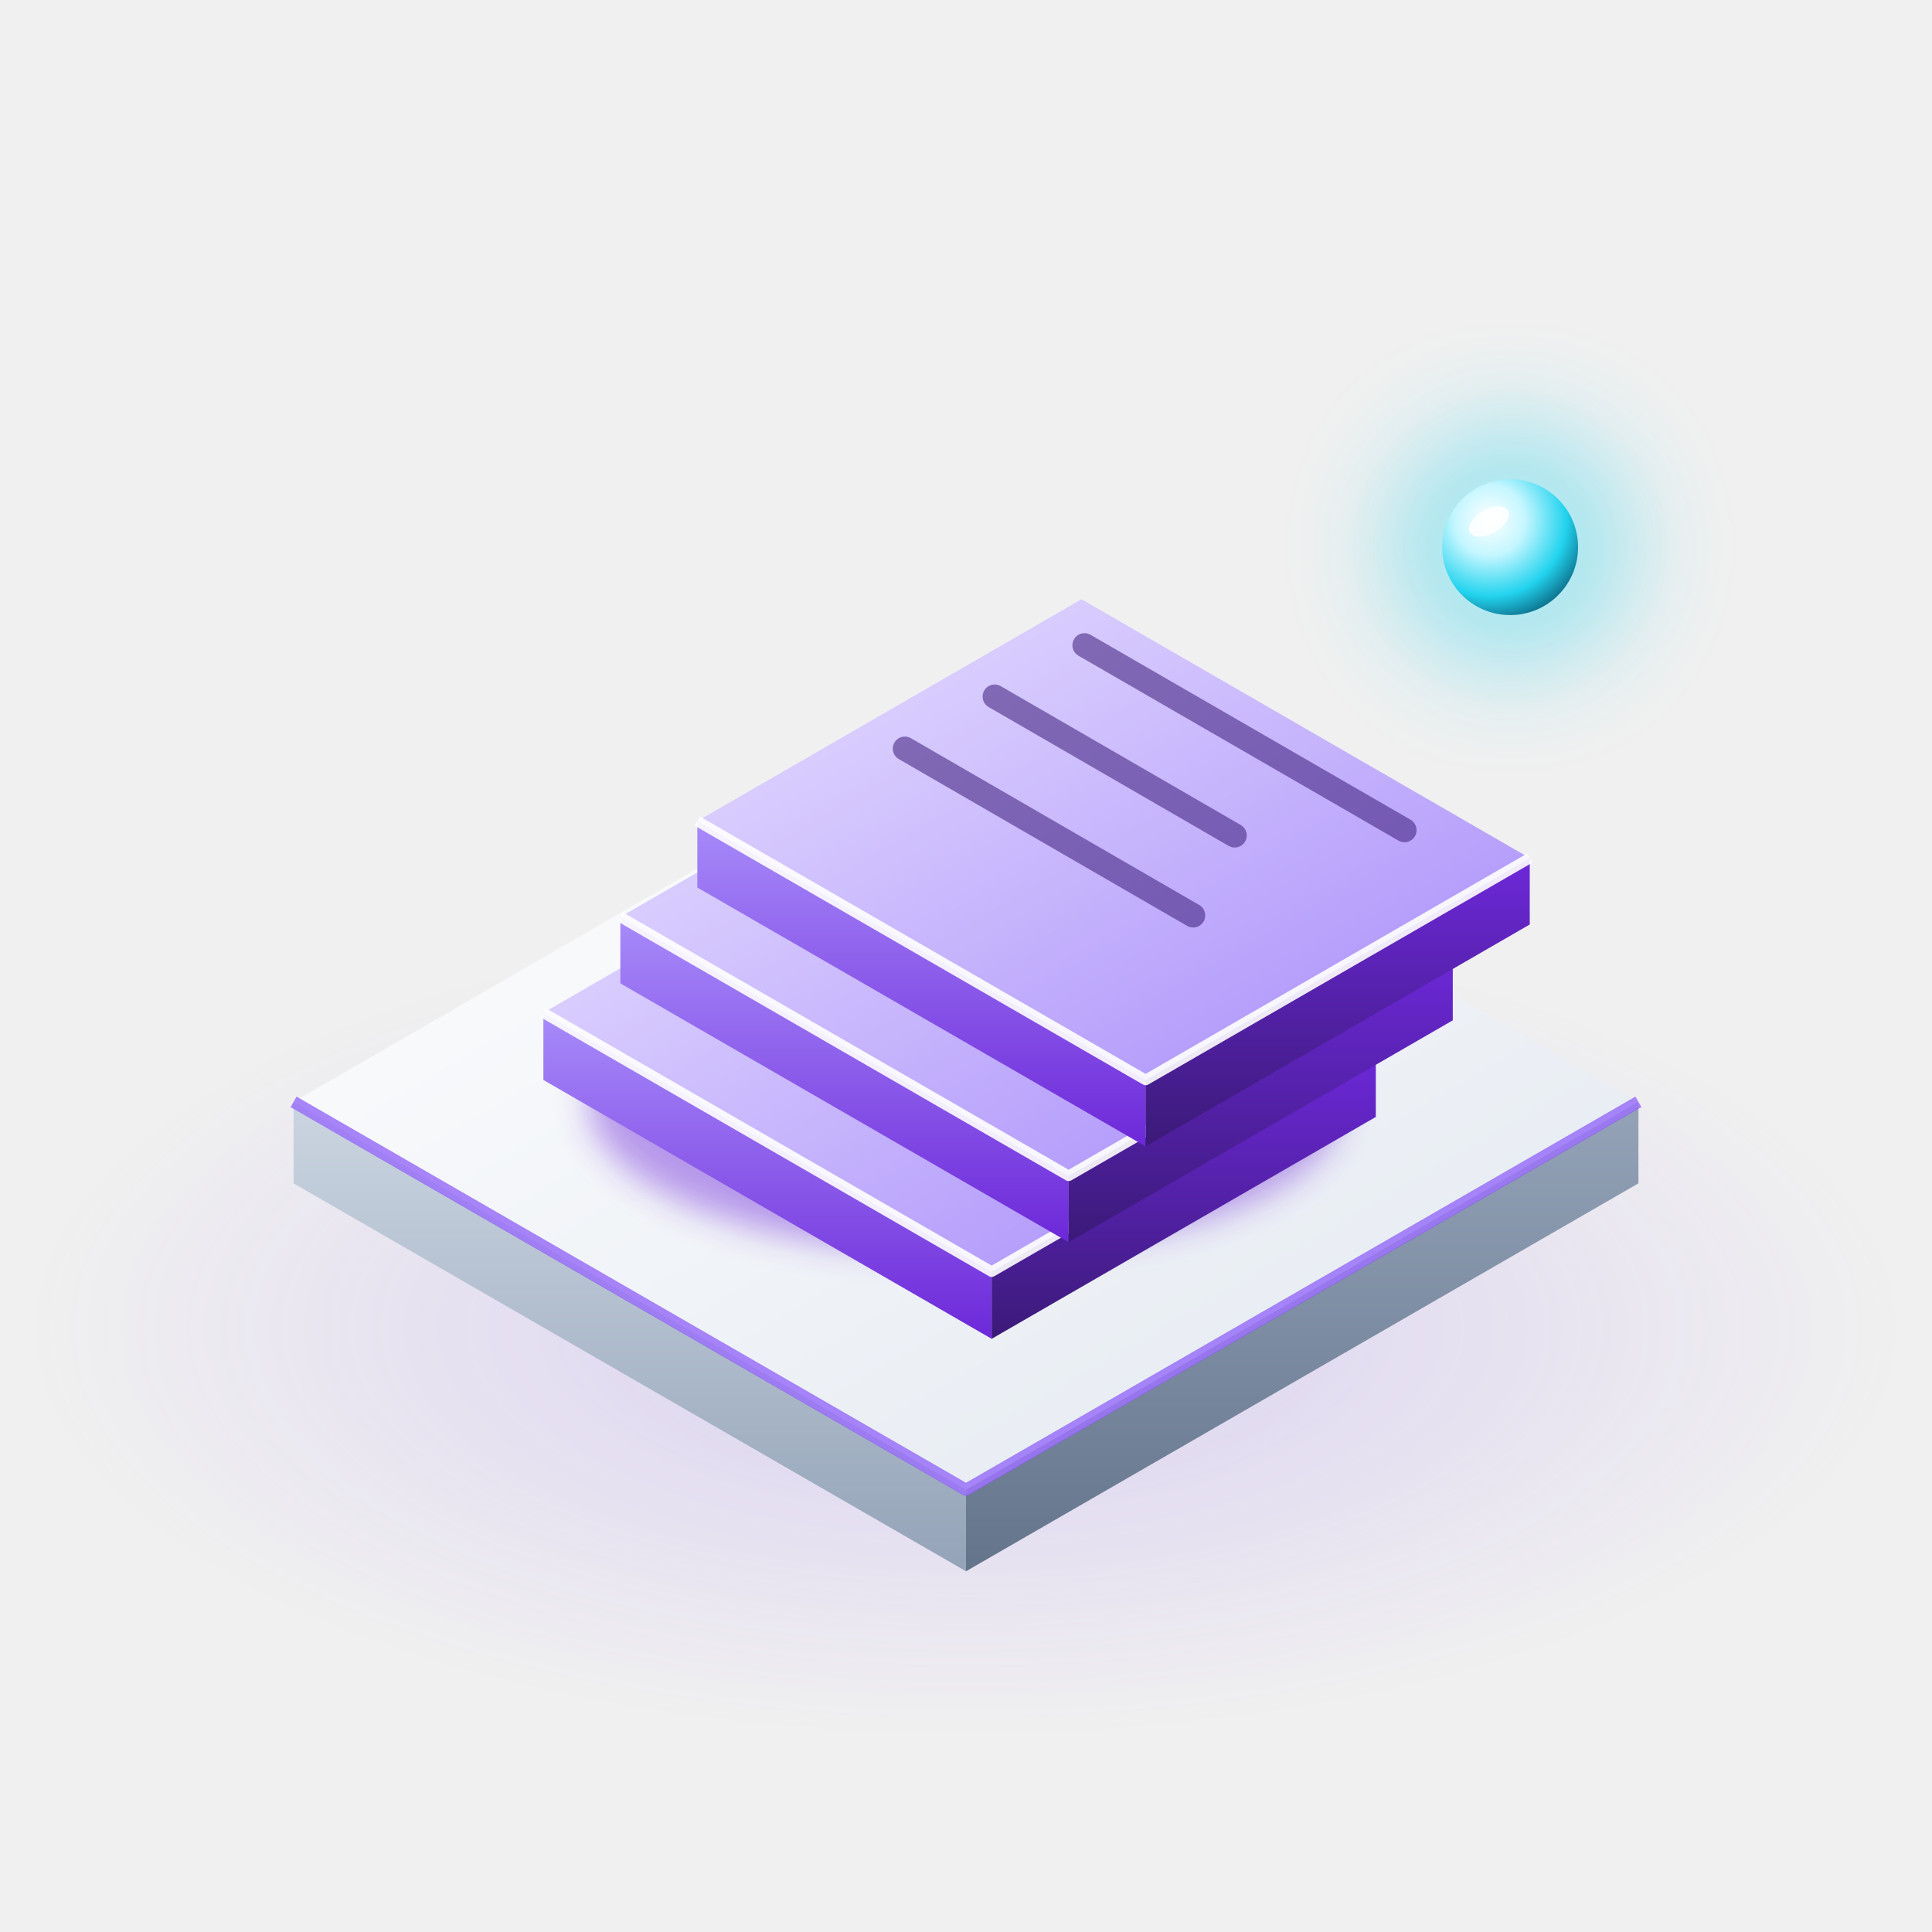
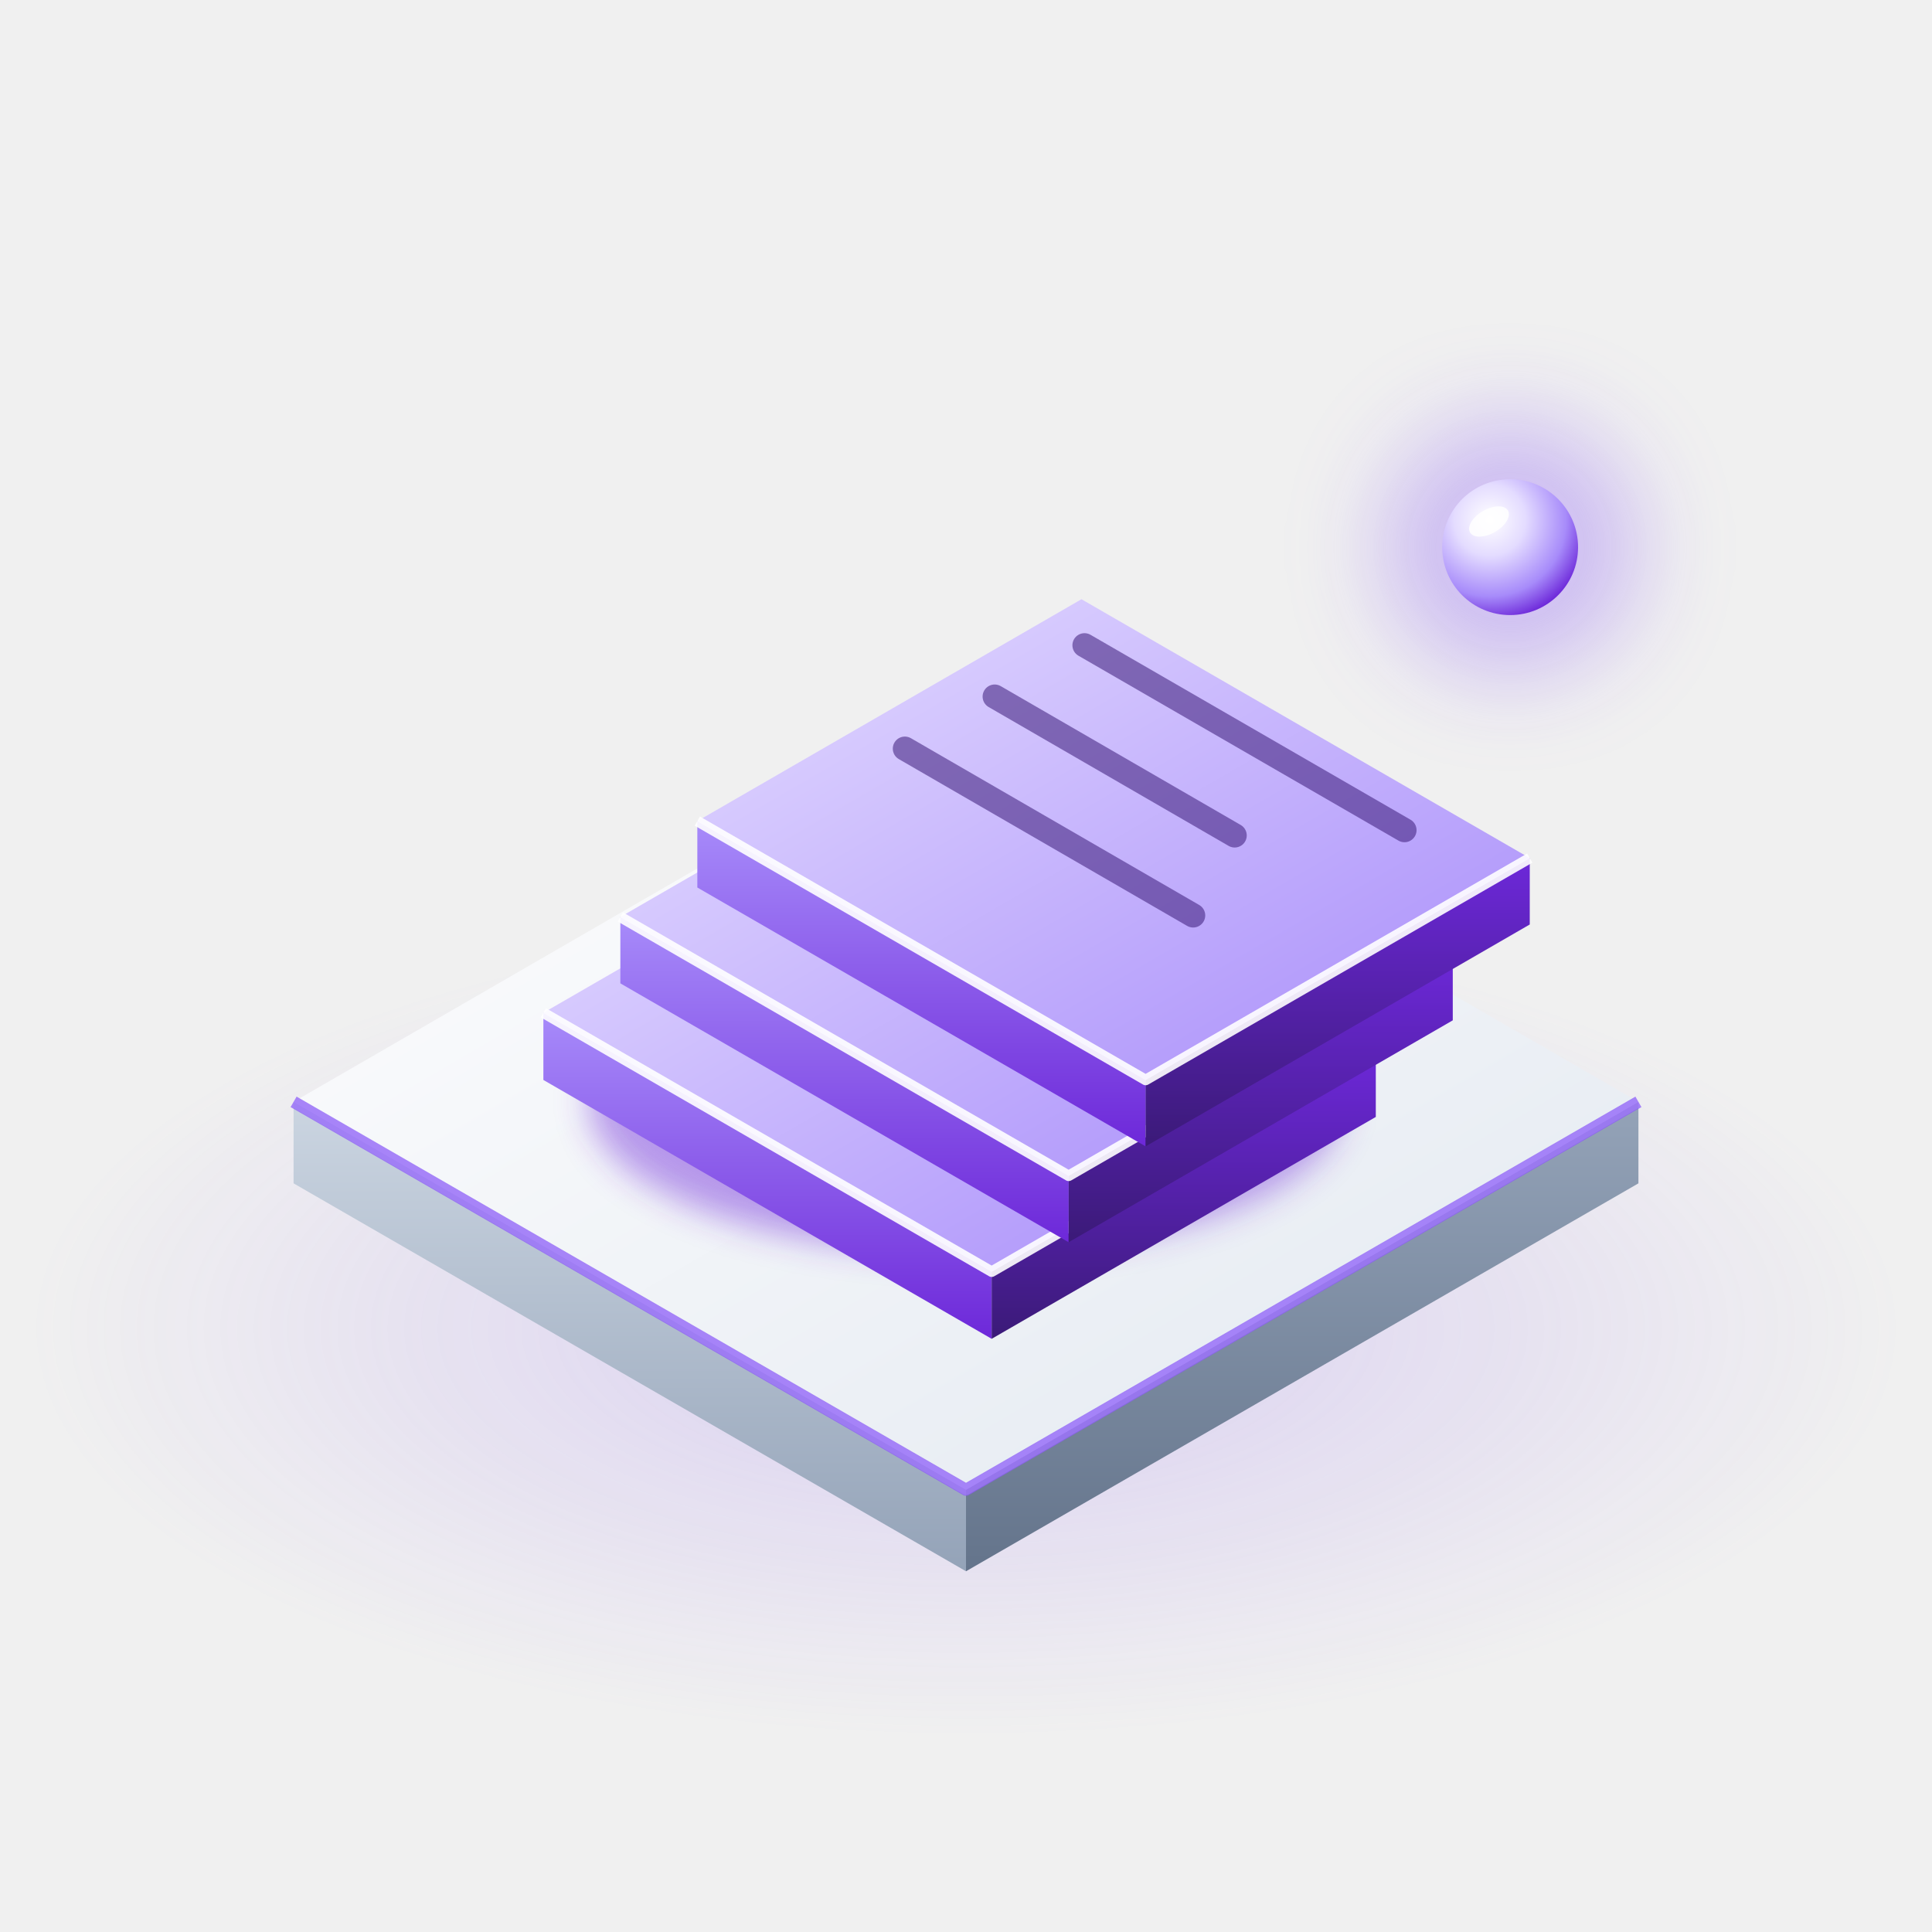
<svg xmlns="http://www.w3.org/2000/svg" viewBox="0 0 256 256" width="256" height="256" fill="none">
  <defs>
    <linearGradient id="llml-top" x1="0" y1="0" x2="1" y2="1">
-       <stop offset="0" stop-color="#e7e0ff" stop-opacity="1" />
+       <stop offset="0" stop-color="#e4dcff" stop-opacity="1" />
      <stop offset="1" stop-color="#a78bfa" stop-opacity="1" />
    </linearGradient>
    <linearGradient id="llml-left" x1="0" y1="0" x2="0" y2="1">
      <stop offset="0" stop-color="#a78bfa" stop-opacity="1" />
      <stop offset="1" stop-color="#6d28d9" stop-opacity="1" />
    </linearGradient>
    <linearGradient id="llml-right" x1="0" y1="0" x2="0" y2="1">
      <stop offset="0" stop-color="#6d28d9" stop-opacity="1" />
      <stop offset="1" stop-color="#3b1a78" stop-opacity="1" />
    </linearGradient>
    <linearGradient id="llml-spec" x1="0" y1="0" x2="1" y2="1">
      <stop offset="0" stop-color="#ffffff" stop-opacity="0.55" />
      <stop offset="1" stop-color="#ffffff" stop-opacity="0" />
    </linearGradient>
    <linearGradient id="llml-ptop" x1="0" y1="0" x2="1" y2="1">
      <stop offset="0" stop-color="#ffffff" stop-opacity="1" />
      <stop offset="1" stop-color="#e2e8f0" stop-opacity="1" />
    </linearGradient>
    <linearGradient id="llml-pleft" x1="0" y1="0" x2="0" y2="1">
      <stop offset="0" stop-color="#cbd5e1" stop-opacity="1" />
      <stop offset="1" stop-color="#94a3b8" stop-opacity="1" />
    </linearGradient>
    <linearGradient id="llml-pright" x1="0" y1="0" x2="0" y2="1">
      <stop offset="0" stop-color="#94a3b8" stop-opacity="1" />
      <stop offset="1" stop-color="#64748b" stop-opacity="1" />
    </linearGradient>
    <radialGradient id="llml-halo" cx=".5" cy=".5" r=".5">
      <stop offset="0" stop-color="#8b5cf6" stop-opacity="0.22" />
      <stop offset="1" stop-color="#8b5cf6" stop-opacity="0" />
    </radialGradient>
    <radialGradient id="llml-orb" cx=".35" cy=".3" r=".75">
      <stop offset="0" stop-color="#ffffff" />
-       <stop offset=".35" stop-color="#c4f6ff" />
-       <stop offset=".75" stop-color="#22d3ee" />
-       <stop offset="1" stop-color="#0e7490" />
+       <stop offset=".35" stop-color="#e4dcff" />
+       <stop offset=".75" stop-color="#a78bfa" />
+       <stop offset="1" stop-color="#6d28d9" />
    </radialGradient>
    <filter id="llml-blur" x="-50%" y="-50%" width="200%" height="200%">
      <feGaussianBlur stdDeviation="6" />
    </filter>
    <filter id="llml-soft" x="-50%" y="-50%" width="200%" height="200%">
      <feGaussianBlur stdDeviation="2.2" />
    </filter>
  </defs>
  <ellipse cx="128" cy="176.0" rx="124" ry="54" fill="url(#llml-halo)" />
  <polygon points="38.9,156.8 128.0,208.2 128.0,197.4 38.9,146.0" fill="url(#llml-pleft)" />
  <polygon points="217.1,156.8 128.0,208.2 128.0,197.4 217.1,146.0" fill="url(#llml-pright)" />
  <polygon points="128.0,94.5 217.1,146.0 128.0,197.4 38.9,146.0" fill="url(#llml-ptop)" />
  <polyline points="38.9,146.0 128.0,197.4 217.1,146.0" fill="none" stroke="#ffffff" stroke-opacity="0.5" stroke-width="1.4" stroke-linejoin="round" />
  <polyline points="38.9,146.0 128.0,197.4 217.1,146.0" fill="none" stroke="#8b5cf6" stroke-width="1.6" stroke-opacity=".75" stroke-linejoin="round" />
  <ellipse cx="128.0" cy="146.0" rx="50" ry="20" fill="#6d28d9" opacity="0.45" filter="url(#llml-soft)" />
  <polygon points="72.0,143.1 131.4,177.4 131.4,168.5 72.0,134.2" fill="url(#llml-left)" />
  <polygon points="182.3,148.0 131.4,177.4 131.4,168.5 182.3,139.1" fill="url(#llml-right)" />
  <polygon points="122.9,104.8 182.3,139.1 131.4,168.5 72.0,134.2" fill="url(#llml-top)" />
  <polyline points="72.0,134.2 131.4,168.5 182.3,139.1" fill="none" stroke="#ffffff" stroke-opacity="0.9" stroke-width="1.4" stroke-linejoin="round" />
  <polygon points="82.2,130.3 141.6,164.6 141.6,155.8 82.2,121.5" fill="url(#llml-left)" />
  <polygon points="192.5,135.2 141.6,164.6 141.6,155.8 192.5,126.4" fill="url(#llml-right)" />
  <polygon points="133.1,92.1 192.5,126.4 141.6,155.8 82.2,121.5" fill="url(#llml-top)" />
  <polyline points="82.2,121.5 141.6,155.8 192.5,126.4" fill="none" stroke="#ffffff" stroke-opacity="0.9" stroke-width="1.4" stroke-linejoin="round" />
  <polygon points="92.4,117.6 151.8,151.9 151.8,143.1 92.4,108.8" fill="url(#llml-left)" />
  <polygon points="202.7,122.5 151.8,151.9 151.8,143.1 202.7,113.7" fill="url(#llml-right)" />
  <polygon points="143.3,79.4 202.7,113.7 151.8,143.1 92.4,108.8" fill="url(#llml-top)" />
  <polyline points="92.4,108.8 151.8,143.1 202.7,113.7" fill="none" stroke="#ffffff" stroke-opacity="0.9" stroke-width="1.4" stroke-linejoin="round" />
  <line x1="143.7" y1="85.5" x2="186.1" y2="110.0" stroke="#3b1a78" stroke-width="3.2" stroke-linecap="round" opacity=".55" />
  <line x1="131.8" y1="92.3" x2="163.6" y2="110.7" stroke="#3b1a78" stroke-width="3.2" stroke-linecap="round" opacity=".55" />
  <line x1="119.9" y1="99.2" x2="158.1" y2="121.3" stroke="#3b1a78" stroke-width="3.2" stroke-linecap="round" opacity=".55" />
-   <circle cx="200.1" cy="72.5" r="17.1" fill="#22d3ee" opacity=".35" filter="url(#llml-blur)" />
+   <circle cx="200.1" cy="72.5" r="17.1" fill="#8b5cf6" opacity=".35" filter="url(#llml-blur)" />
  <circle cx="200.1" cy="72.5" r="9.0" fill="url(#llml-orb)" />
  <ellipse cx="197.3" cy="69.1" rx="2.9" ry="1.6" fill="#fff" opacity=".85" transform="rotate(-30 197.3 69.1)" />
</svg>
